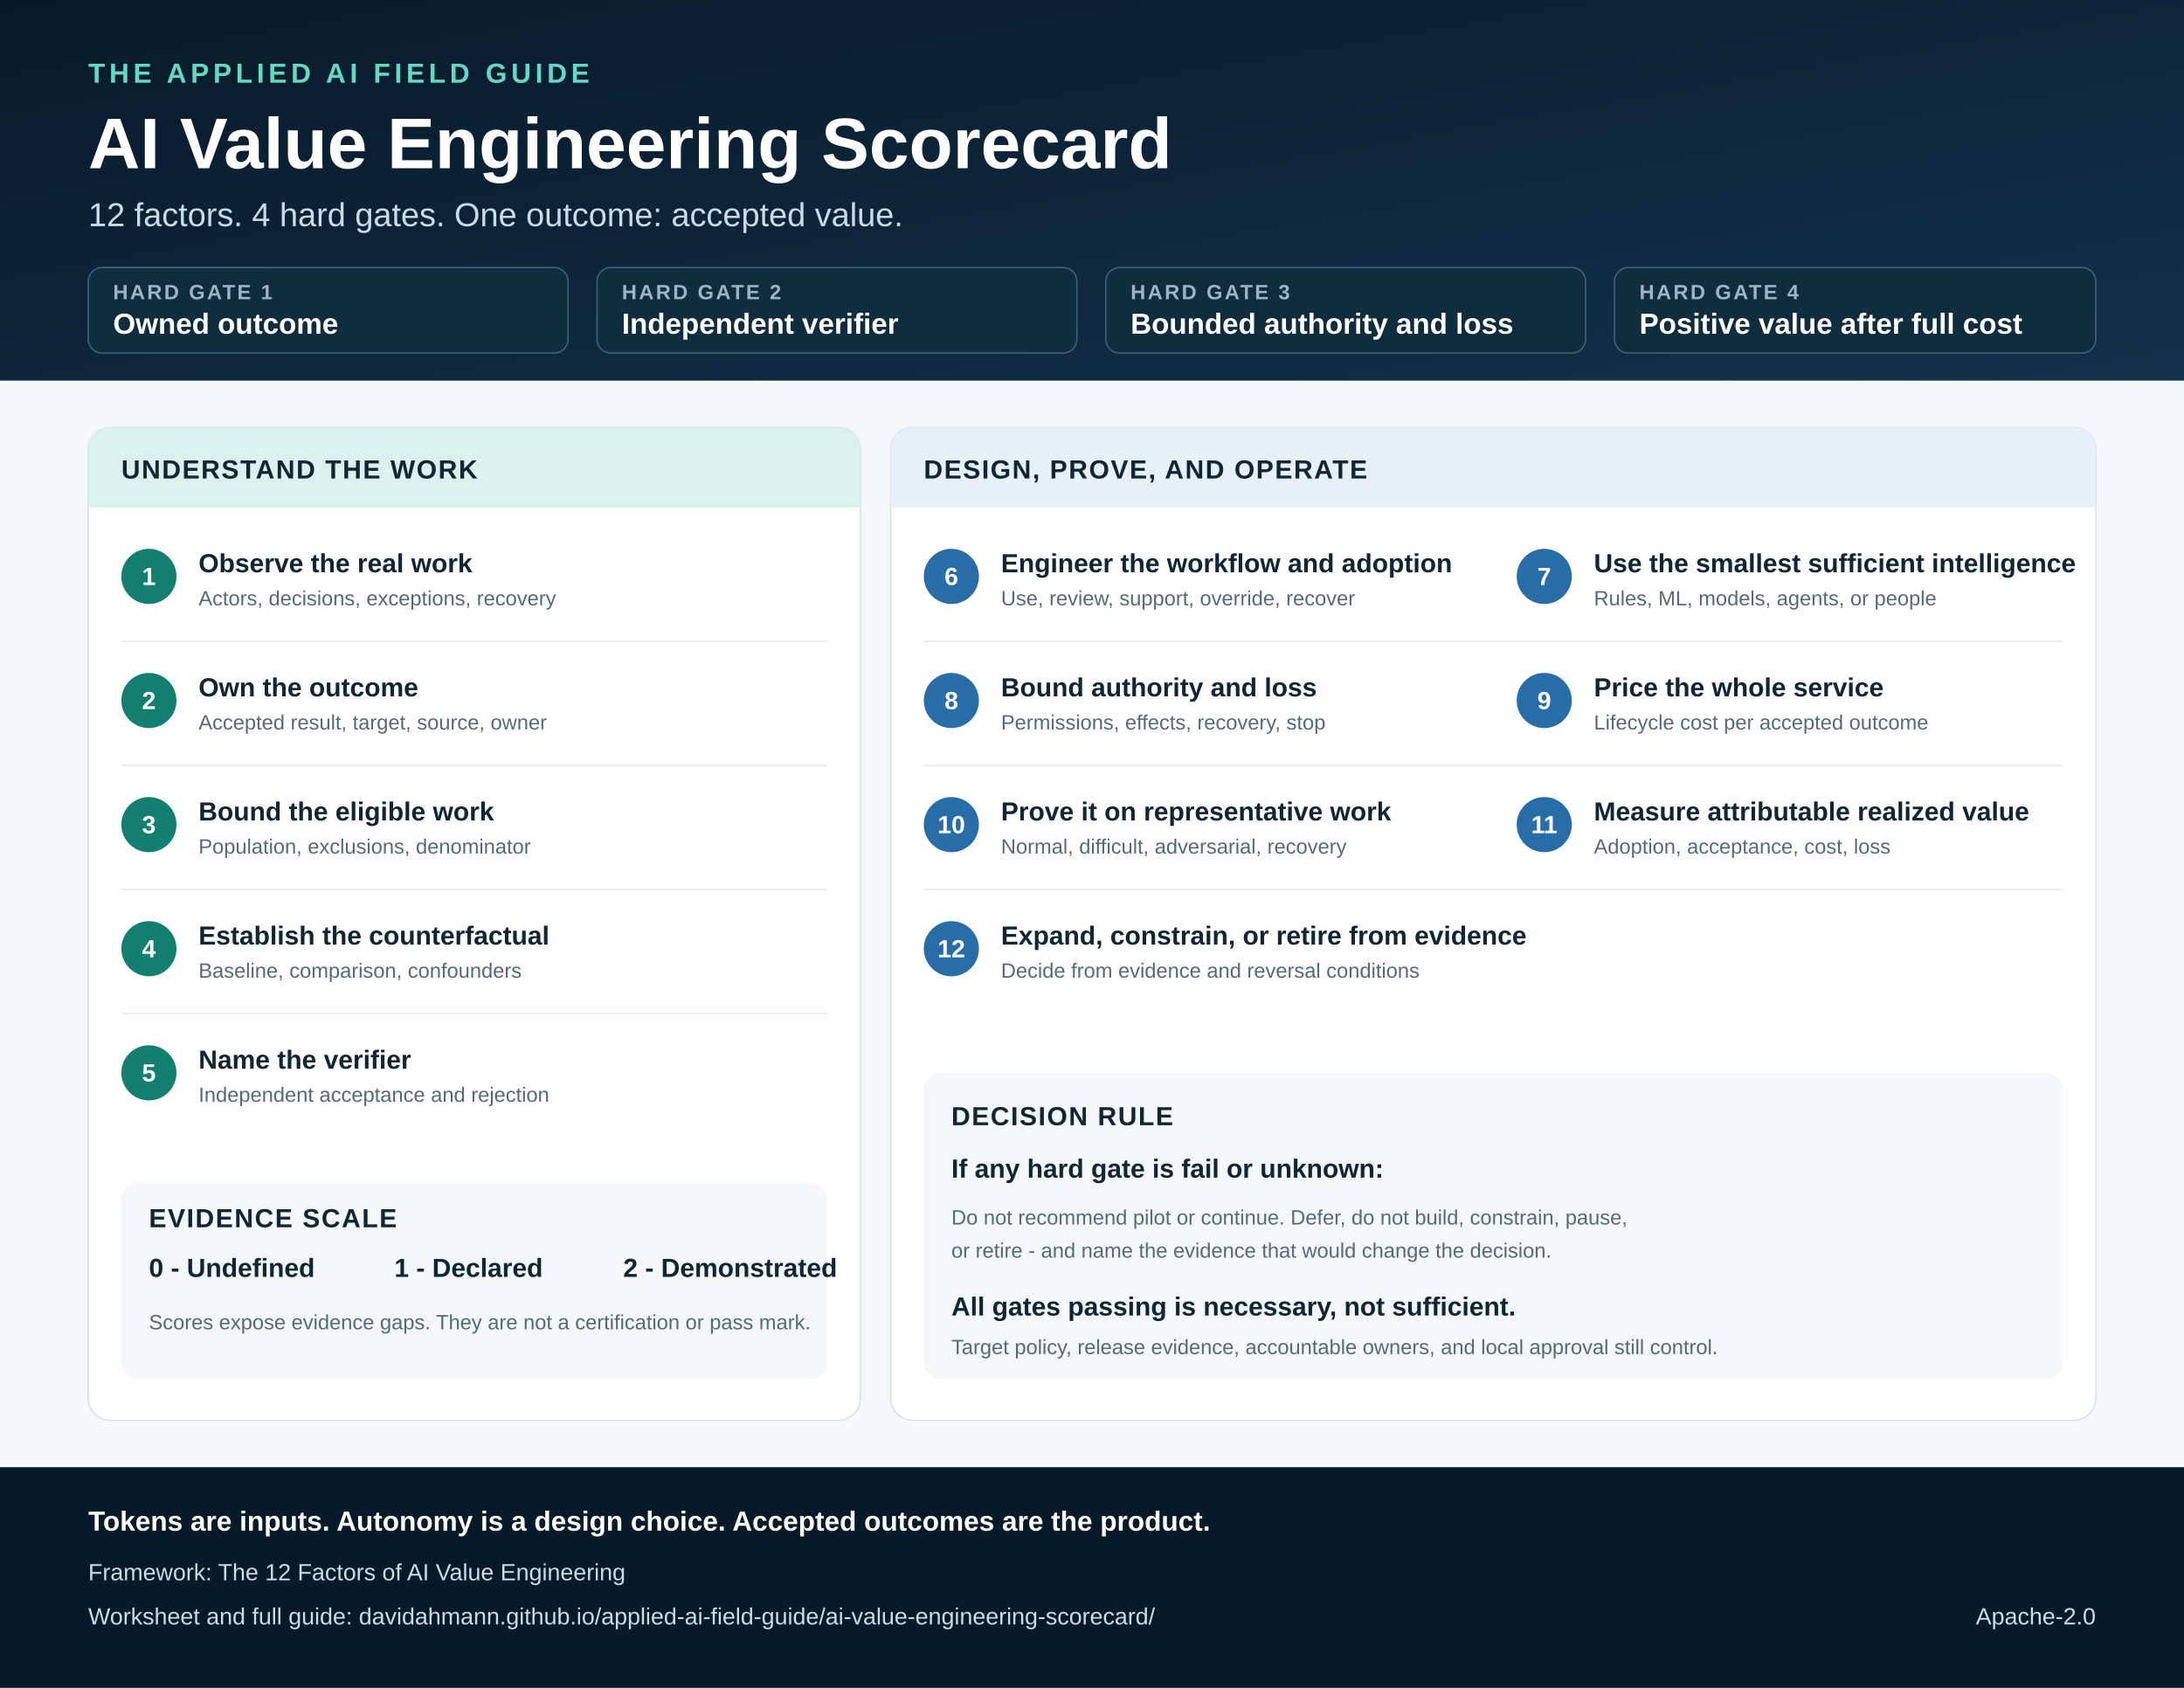
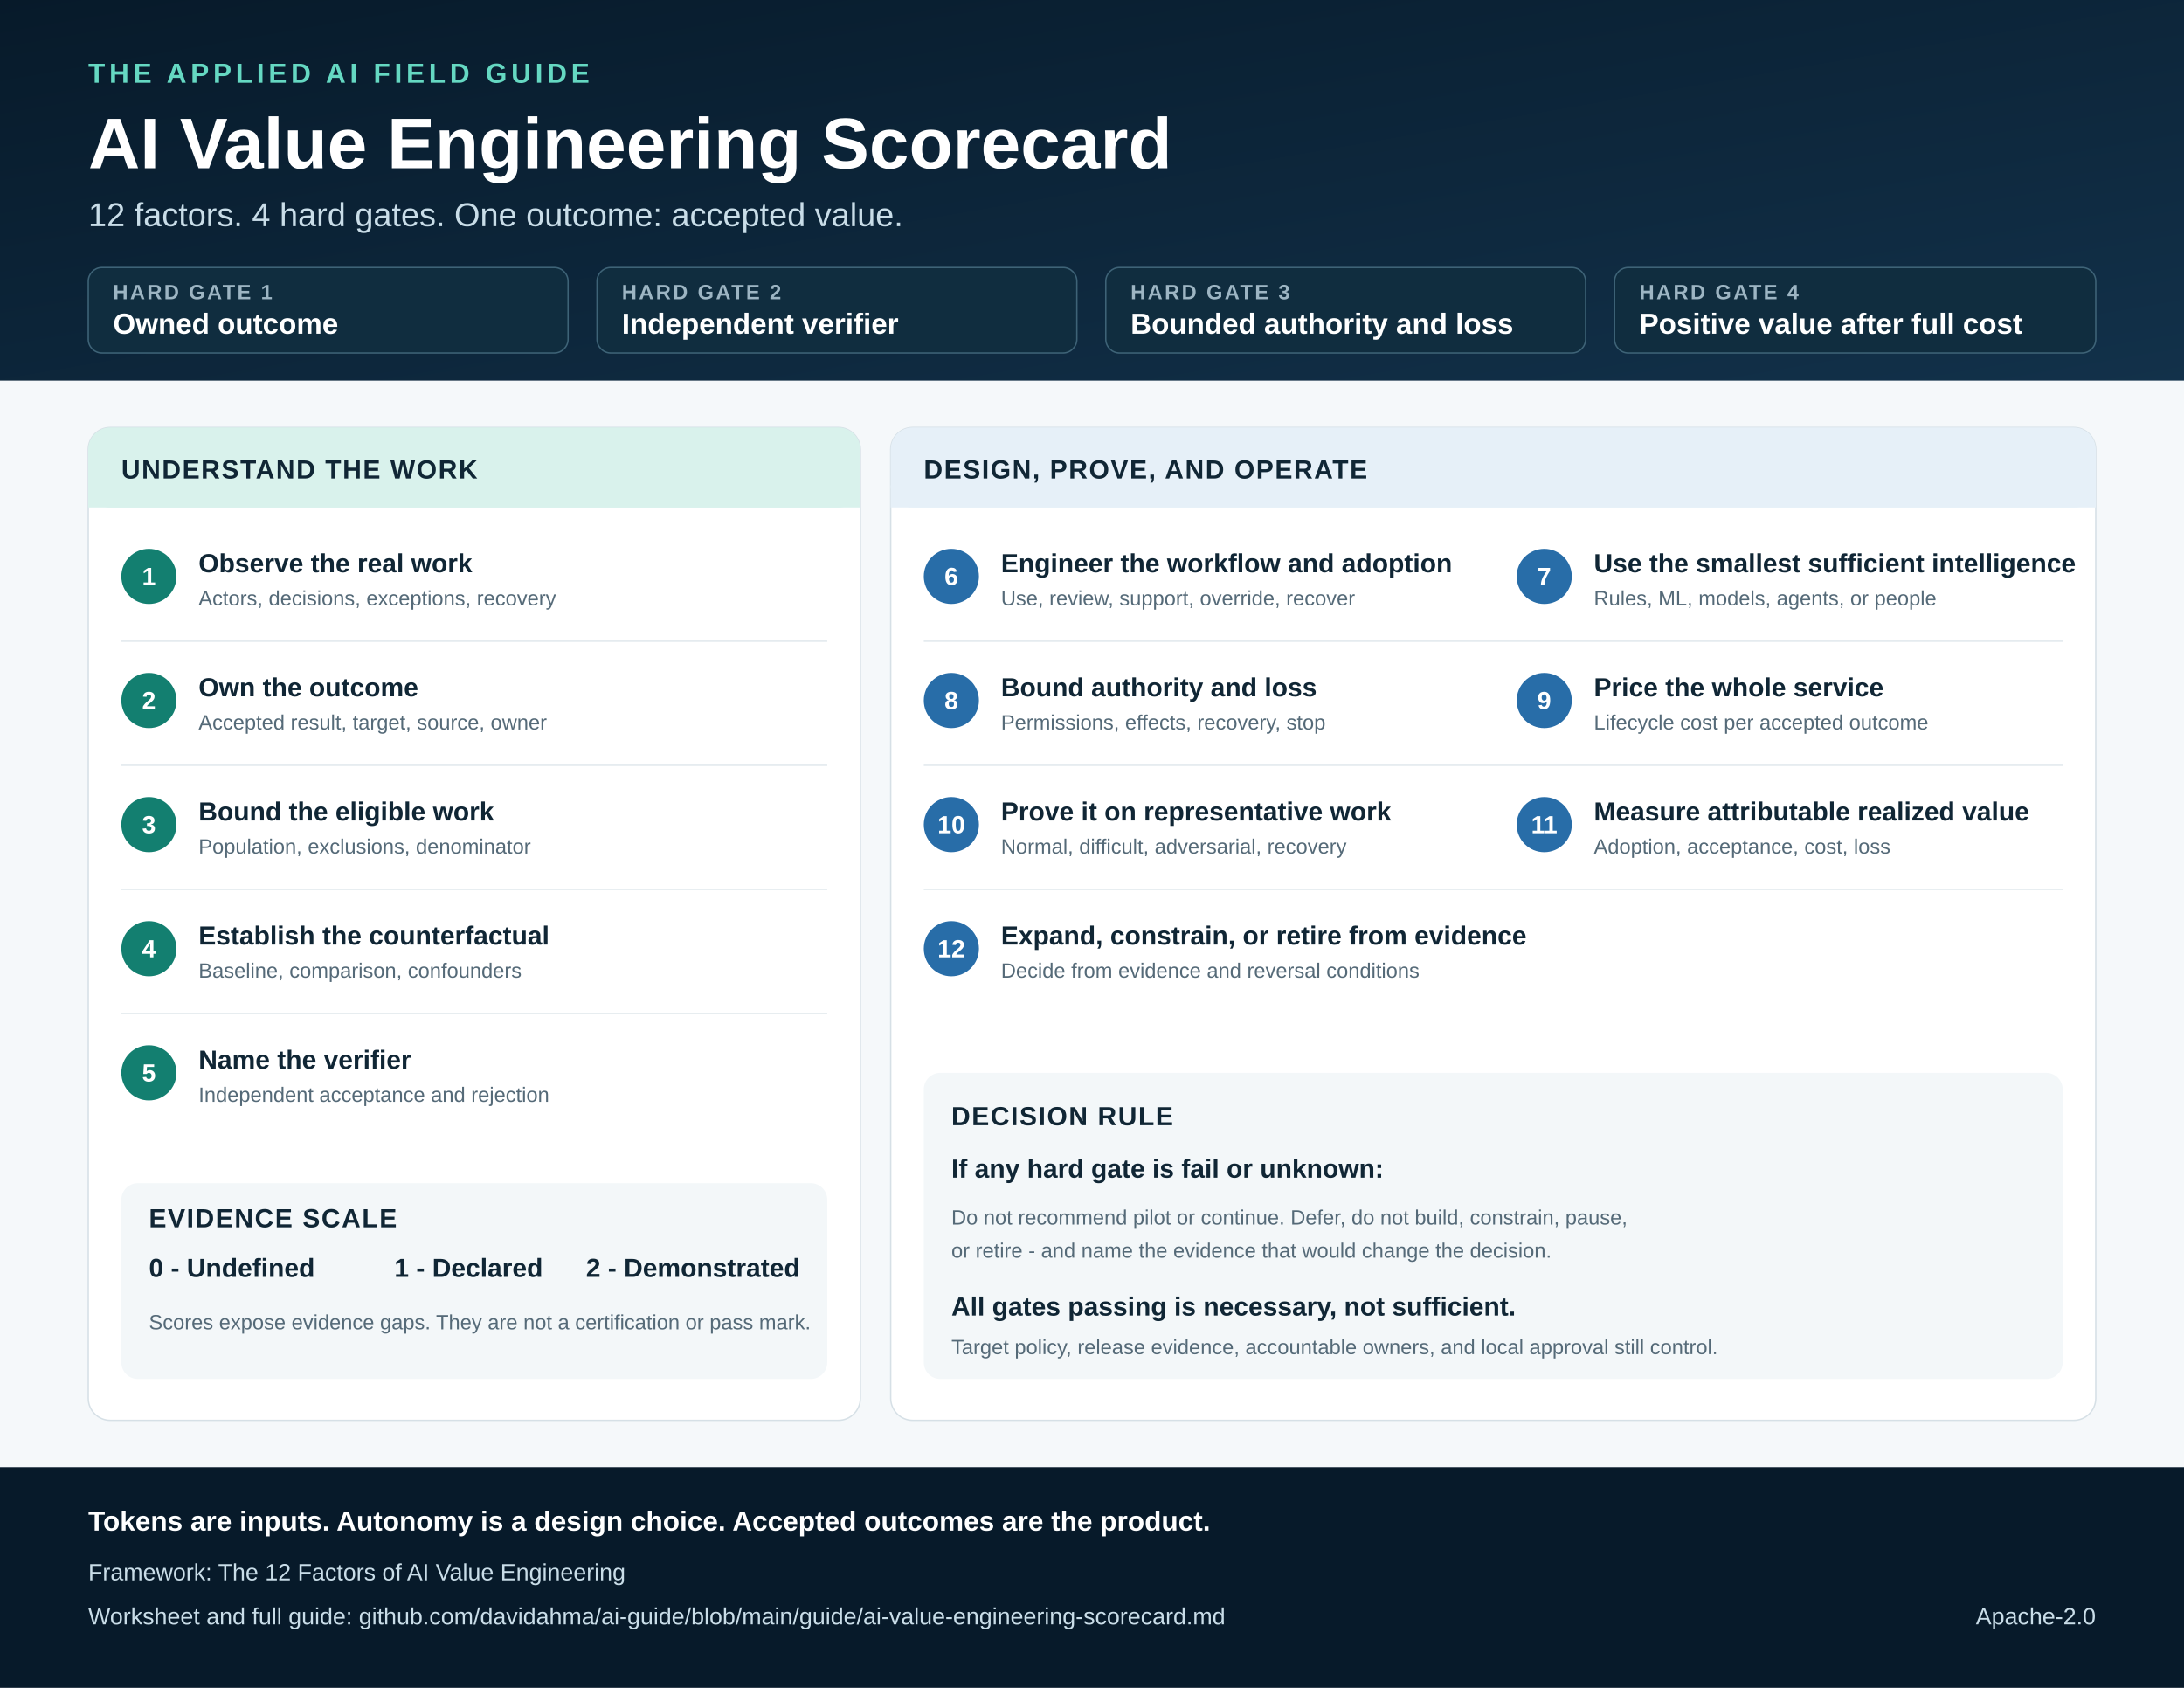
<svg xmlns="http://www.w3.org/2000/svg" viewBox="0 0 1584 1224" role="img" aria-labelledby="title description">
  <defs>
    <linearGradient id="background" x1="0" y1="0" x2="1" y2="1">
      <stop offset="0" stop-color="#071a2a" />
      <stop offset="1" stop-color="#12314a" />
    </linearGradient>
    <style>
      .sans { font-family: Arial, Helvetica, sans-serif; }
      .eyebrow { fill: #65d8c2; font-size: 20px; font-weight: 700; letter-spacing: 3px; }
      .title { fill: #ffffff; font-size: 52px; font-weight: 720; }
      .subtitle { fill: #c9dde8; font-size: 24px; }
      .gate-label { fill: #9db5c3; font-size: 15px; font-weight: 700; letter-spacing: 1.5px; }
      .gate-title { fill: #ffffff; font-size: 21px; font-weight: 700; }
      .group { fill: #102635; font-size: 19px; font-weight: 750; letter-spacing: 1px; }
      .factor { fill: #102635; font-size: 19px; font-weight: 680; }
      .factor-sub { fill: #556a78; font-size: 15px; }
      .number { fill: #ffffff; font-size: 18px; font-weight: 760; text-anchor: middle; dominant-baseline: central; }
      .footer-title { fill: #ffffff; font-size: 20px; font-weight: 700; }
      .footer { fill: #c9dde8; font-size: 17px; }
    </style>
  </defs>
  <rect width="1584" height="1224" fill="#f5f8fa" />
  <rect width="1584" height="276" fill="url(#background)" />
  <g class="sans">
    <text x="64" y="60" class="eyebrow">THE APPLIED AI FIELD GUIDE</text>
    <text x="64" y="122" class="title">AI Value Engineering Scorecard</text>
    <text x="64" y="164" class="subtitle">12 factors. 4 hard gates. One outcome: accepted value.</text>
    <g transform="translate(64 194)">
      <rect width="348" height="62" rx="10" fill="#102d3f" stroke="#3e6377" />
      <text x="18" y="23" class="gate-label">HARD GATE 1</text>
      <text x="18" y="48" class="gate-title">Owned outcome</text>
    </g>
    <g transform="translate(433 194)">
      <rect width="348" height="62" rx="10" fill="#102d3f" stroke="#3e6377" />
      <text x="18" y="23" class="gate-label">HARD GATE 2</text>
      <text x="18" y="48" class="gate-title">Independent verifier</text>
    </g>
    <g transform="translate(802 194)">
      <rect width="348" height="62" rx="10" fill="#102d3f" stroke="#3e6377" />
      <text x="18" y="23" class="gate-label">HARD GATE 3</text>
      <text x="18" y="48" class="gate-title">Bounded authority and loss</text>
    </g>
    <g transform="translate(1171 194)">
      <rect width="349" height="62" rx="10" fill="#102d3f" stroke="#3e6377" />
      <text x="18" y="23" class="gate-label">HARD GATE 4</text>
      <text x="18" y="48" class="gate-title">Positive value after full cost</text>
    </g>
    <g transform="translate(64 310)">
      <rect width="560" height="720" rx="16" fill="#ffffff" stroke="#d6e0e6" />
      <rect width="560" height="58" rx="16" fill="#d9f2ec" />
      <path d="M0 42h560v16H0z" fill="#d9f2ec" />
      <text x="24" y="37" class="group">UNDERSTAND THE WORK</text>
      <g transform="translate(24 88)">
        <circle cx="20" cy="20" r="20" fill="#137f70" />
        <text x="20" y="20" class="number">1</text>
        <text x="56" y="17" class="factor">Observe the real work</text>
        <text x="56" y="41" class="factor-sub">Actors, decisions, exceptions, recovery</text>
      </g>
      <line x1="24" y1="155" x2="536" y2="155" stroke="#e2e9ed" />
      <g transform="translate(24 178)">
        <circle cx="20" cy="20" r="20" fill="#137f70" />
        <text x="20" y="20" class="number">2</text>
        <text x="56" y="17" class="factor">Own the outcome</text>
        <text x="56" y="41" class="factor-sub">Accepted result, target, source, owner</text>
      </g>
      <line x1="24" y1="245" x2="536" y2="245" stroke="#e2e9ed" />
      <g transform="translate(24 268)">
        <circle cx="20" cy="20" r="20" fill="#137f70" />
        <text x="20" y="20" class="number">3</text>
        <text x="56" y="17" class="factor">Bound the eligible work</text>
        <text x="56" y="41" class="factor-sub">Population, exclusions, denominator</text>
      </g>
      <line x1="24" y1="335" x2="536" y2="335" stroke="#e2e9ed" />
      <g transform="translate(24 358)">
        <circle cx="20" cy="20" r="20" fill="#137f70" />
        <text x="20" y="20" class="number">4</text>
        <text x="56" y="17" class="factor">Establish the counterfactual</text>
        <text x="56" y="41" class="factor-sub">Baseline, comparison, confounders</text>
      </g>
      <line x1="24" y1="425" x2="536" y2="425" stroke="#e2e9ed" />
      <g transform="translate(24 448)">
        <circle cx="20" cy="20" r="20" fill="#137f70" />
        <text x="20" y="20" class="number">5</text>
        <text x="56" y="17" class="factor">Name the verifier</text>
        <text x="56" y="41" class="factor-sub">Independent acceptance and rejection</text>
      </g>
      <rect x="24" y="548" width="512" height="142" rx="12" fill="#f3f7f9" />
      <text x="44" y="580" class="group">EVIDENCE SCALE</text>
      <text x="44" y="616" class="factor">0 - Undefined</text>
      <text x="222" y="616" class="factor">1 - Declared</text>
-       <text x="388" y="616" class="factor">2 - Demonstrated</text>
+       <text x="361" y="616" class="factor">2 - Demonstrated</text>
      <text x="44" y="654" class="factor-sub">Scores expose evidence gaps. They are not a certification or pass mark.</text>
    </g>
    <g transform="translate(646 310)">
      <rect width="874" height="720" rx="16" fill="#ffffff" stroke="#d6e0e6" />
      <rect width="874" height="58" rx="16" fill="#e6f0f8" />
      <path d="M0 42h874v16H0z" fill="#e6f0f8" />
      <text x="24" y="37" class="group">DESIGN, PROVE, AND OPERATE</text>
      <g transform="translate(24 88)">
        <circle cx="20" cy="20" r="20" fill="#286da8" />
        <text x="20" y="20" class="number">6</text>
        <text x="56" y="17" class="factor">Engineer the workflow and adoption</text>
        <text x="56" y="41" class="factor-sub">Use, review, support, override, recover</text>
      </g>
      <g transform="translate(454 88)">
        <circle cx="20" cy="20" r="20" fill="#286da8" />
        <text x="20" y="20" class="number">7</text>
        <text x="56" y="17" class="factor">Use the smallest sufficient intelligence</text>
        <text x="56" y="41" class="factor-sub">Rules, ML, models, agents, or people</text>
      </g>
      <line x1="24" y1="155" x2="850" y2="155" stroke="#e2e9ed" />
      <g transform="translate(24 178)">
        <circle cx="20" cy="20" r="20" fill="#286da8" />
        <text x="20" y="20" class="number">8</text>
        <text x="56" y="17" class="factor">Bound authority and loss</text>
        <text x="56" y="41" class="factor-sub">Permissions, effects, recovery, stop</text>
      </g>
      <g transform="translate(454 178)">
        <circle cx="20" cy="20" r="20" fill="#286da8" />
        <text x="20" y="20" class="number">9</text>
        <text x="56" y="17" class="factor">Price the whole service</text>
        <text x="56" y="41" class="factor-sub">Lifecycle cost per accepted outcome</text>
      </g>
      <line x1="24" y1="245" x2="850" y2="245" stroke="#e2e9ed" />
      <g transform="translate(24 268)">
        <circle cx="20" cy="20" r="20" fill="#286da8" />
        <text x="20" y="20" class="number">10</text>
        <text x="56" y="17" class="factor">Prove it on representative work</text>
        <text x="56" y="41" class="factor-sub">Normal, difficult, adversarial, recovery</text>
      </g>
      <g transform="translate(454 268)">
        <circle cx="20" cy="20" r="20" fill="#286da8" />
        <text x="20" y="20" class="number">11</text>
        <text x="56" y="17" class="factor">Measure attributable realized value</text>
        <text x="56" y="41" class="factor-sub">Adoption, acceptance, cost, loss</text>
      </g>
      <line x1="24" y1="335" x2="850" y2="335" stroke="#e2e9ed" />
      <g transform="translate(24 358)">
        <circle cx="20" cy="20" r="20" fill="#286da8" />
        <text x="20" y="20" class="number">12</text>
        <text x="56" y="17" class="factor">Expand, constrain, or retire from evidence</text>
        <text x="56" y="41" class="factor-sub">Decide from evidence and reversal conditions</text>
      </g>
      <rect x="24" y="468" width="826" height="222" rx="12" fill="#f3f7f9" />
      <text x="44" y="506" class="group">DECISION RULE</text>
      <text x="44" y="544" class="factor">If any hard gate is fail or unknown:</text>
      <text x="44" y="578" class="factor-sub">Do not recommend pilot or continue. Defer, do not build, constrain, pause,</text>
      <text x="44" y="602" class="factor-sub">or retire - and name the evidence that would change the decision.</text>
      <text x="44" y="644" class="factor">All gates passing is necessary, not sufficient.</text>
      <text x="44" y="672" class="factor-sub">Target policy, release evidence, accountable owners, and local approval still control.</text>
    </g>
    <rect y="1064" width="1584" height="160" fill="#071a2a" />
    <text x="64" y="1110" class="footer-title">Tokens are inputs. Autonomy is a design choice. Accepted outcomes are the product.</text>
    <text x="64" y="1146" class="footer">Framework: The 12 Factors of AI Value Engineering</text>
-     <text x="64" y="1178" class="footer">Worksheet and full guide: davidahmann.github.io/applied-ai-field-guide/ai-value-engineering-scorecard/</text>
+     <text x="64" y="1178" class="footer">Worksheet and full guide: github.com/davidahma/ai-guide/blob/main/guide/ai-value-engineering-scorecard.md</text>
    <text x="1520" y="1178" text-anchor="end" class="footer">Apache-2.0</text>
  </g>
</svg>
